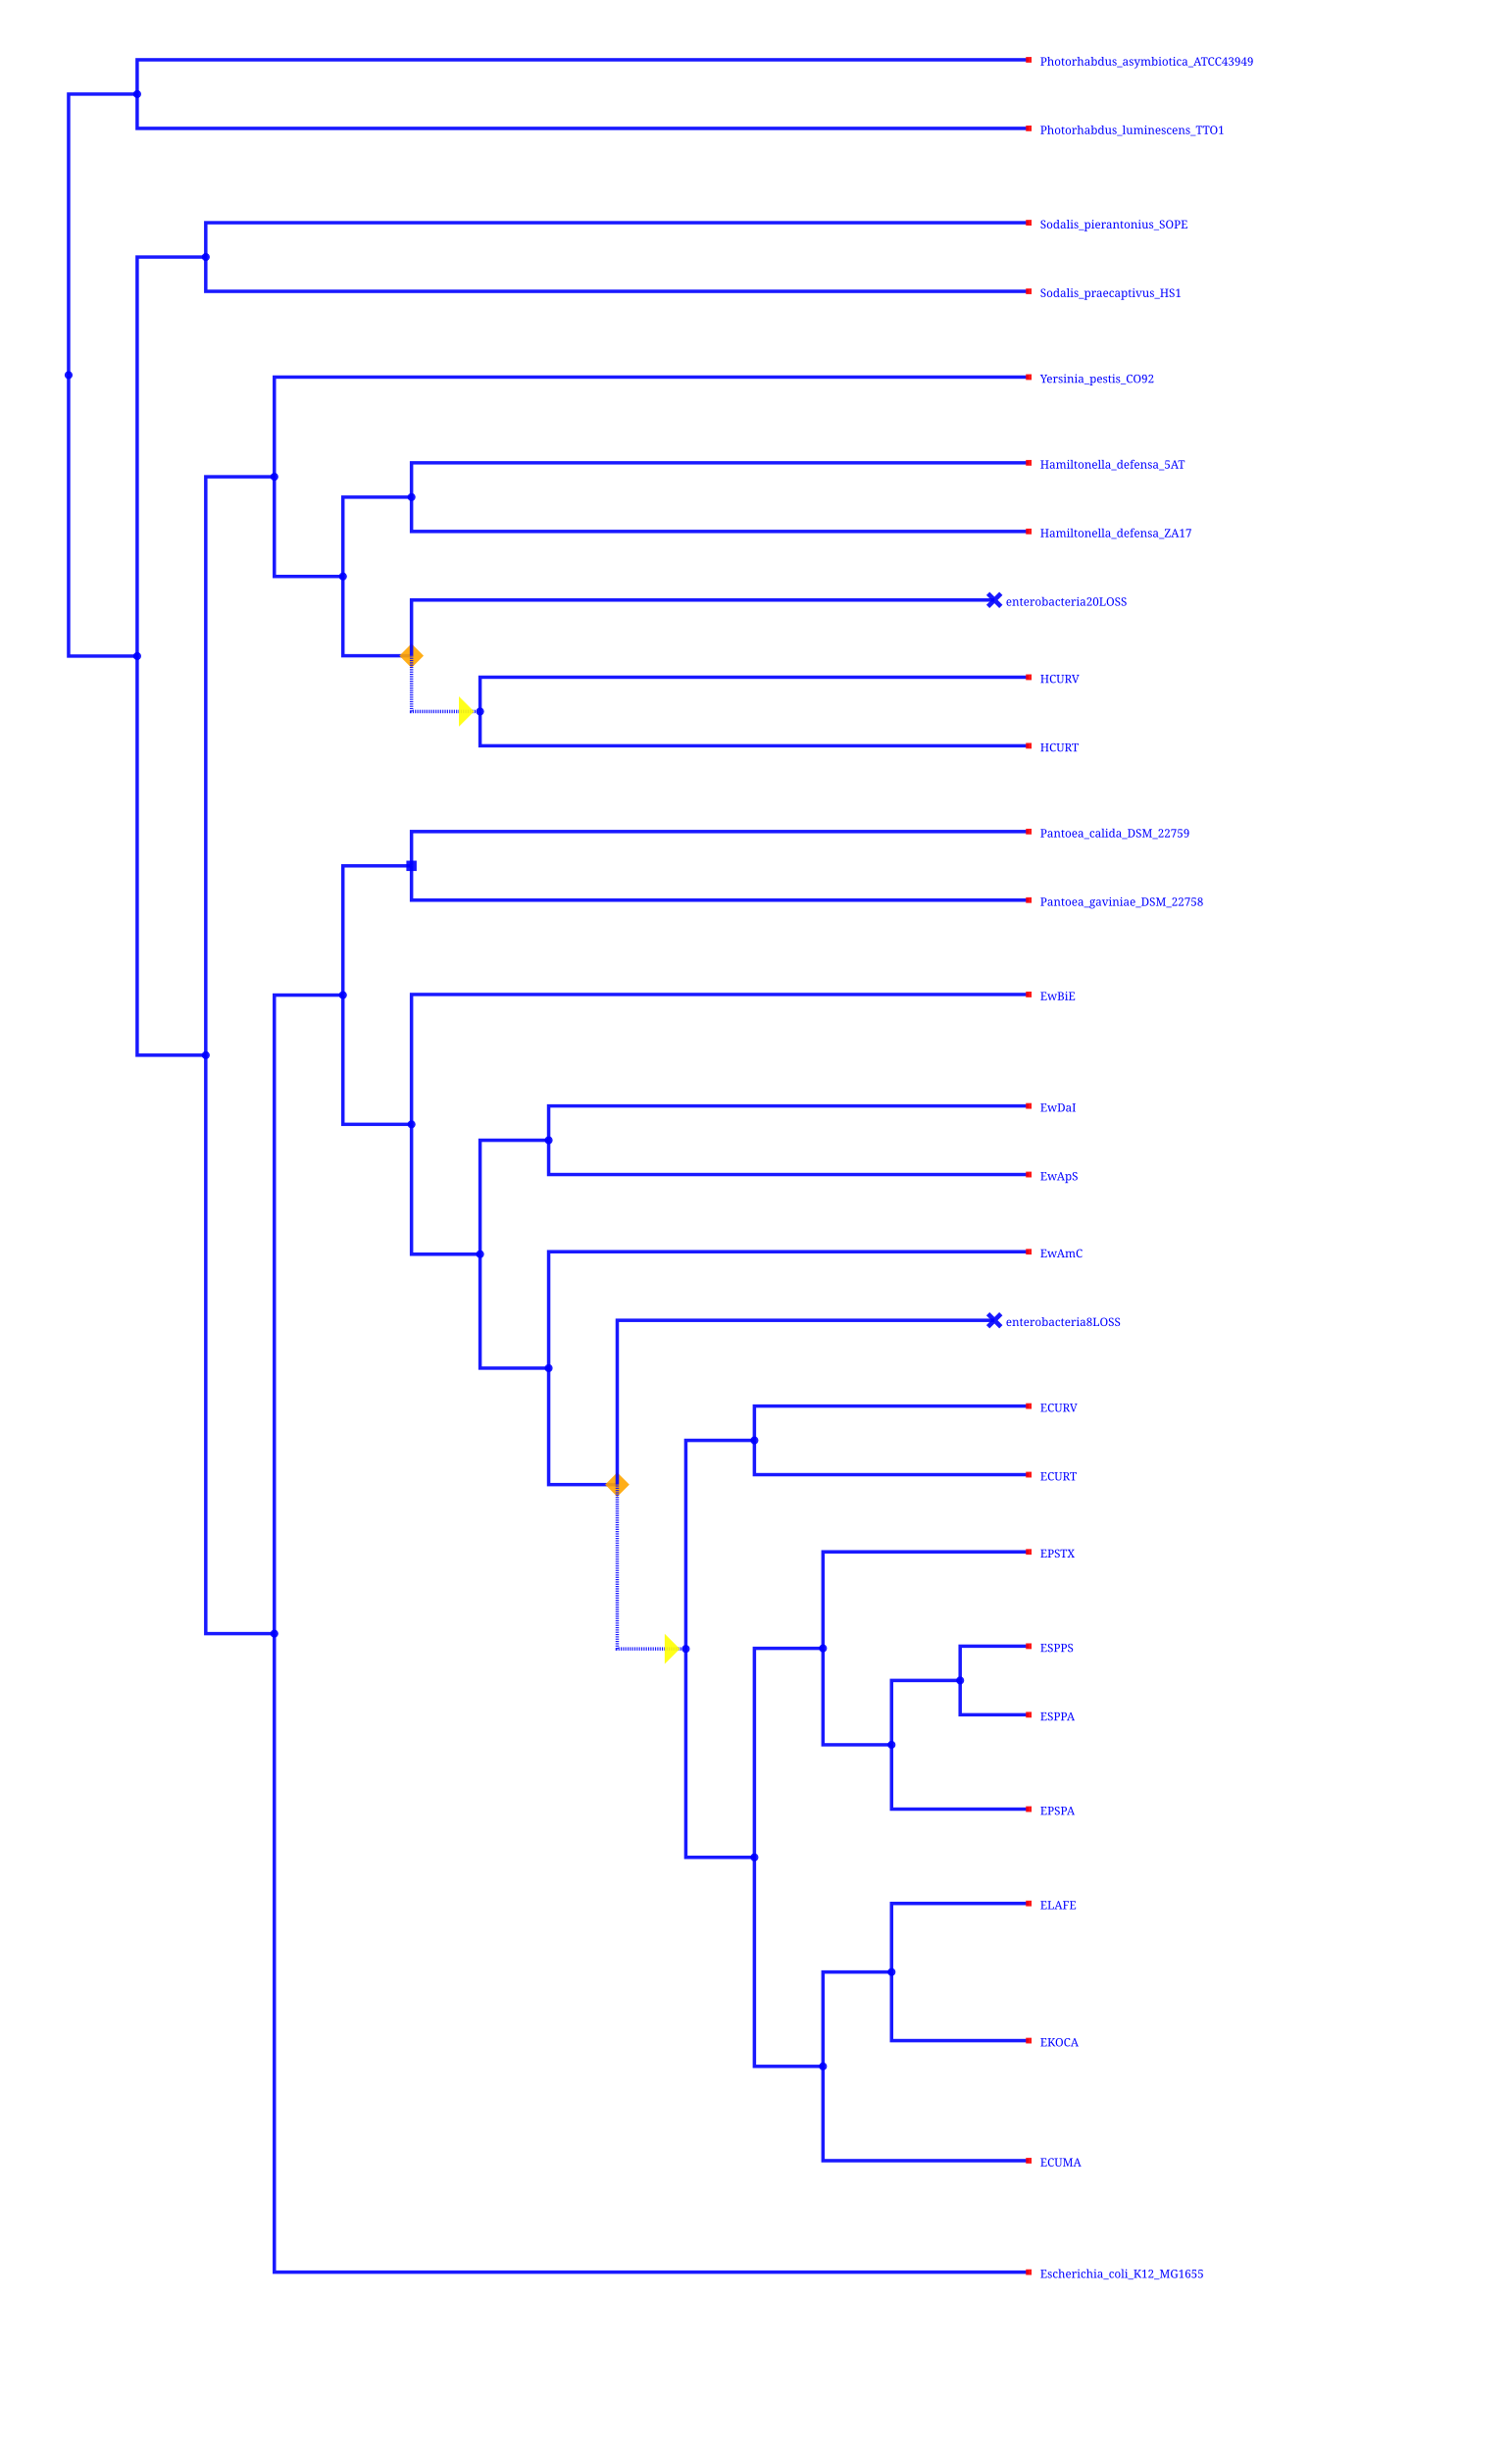
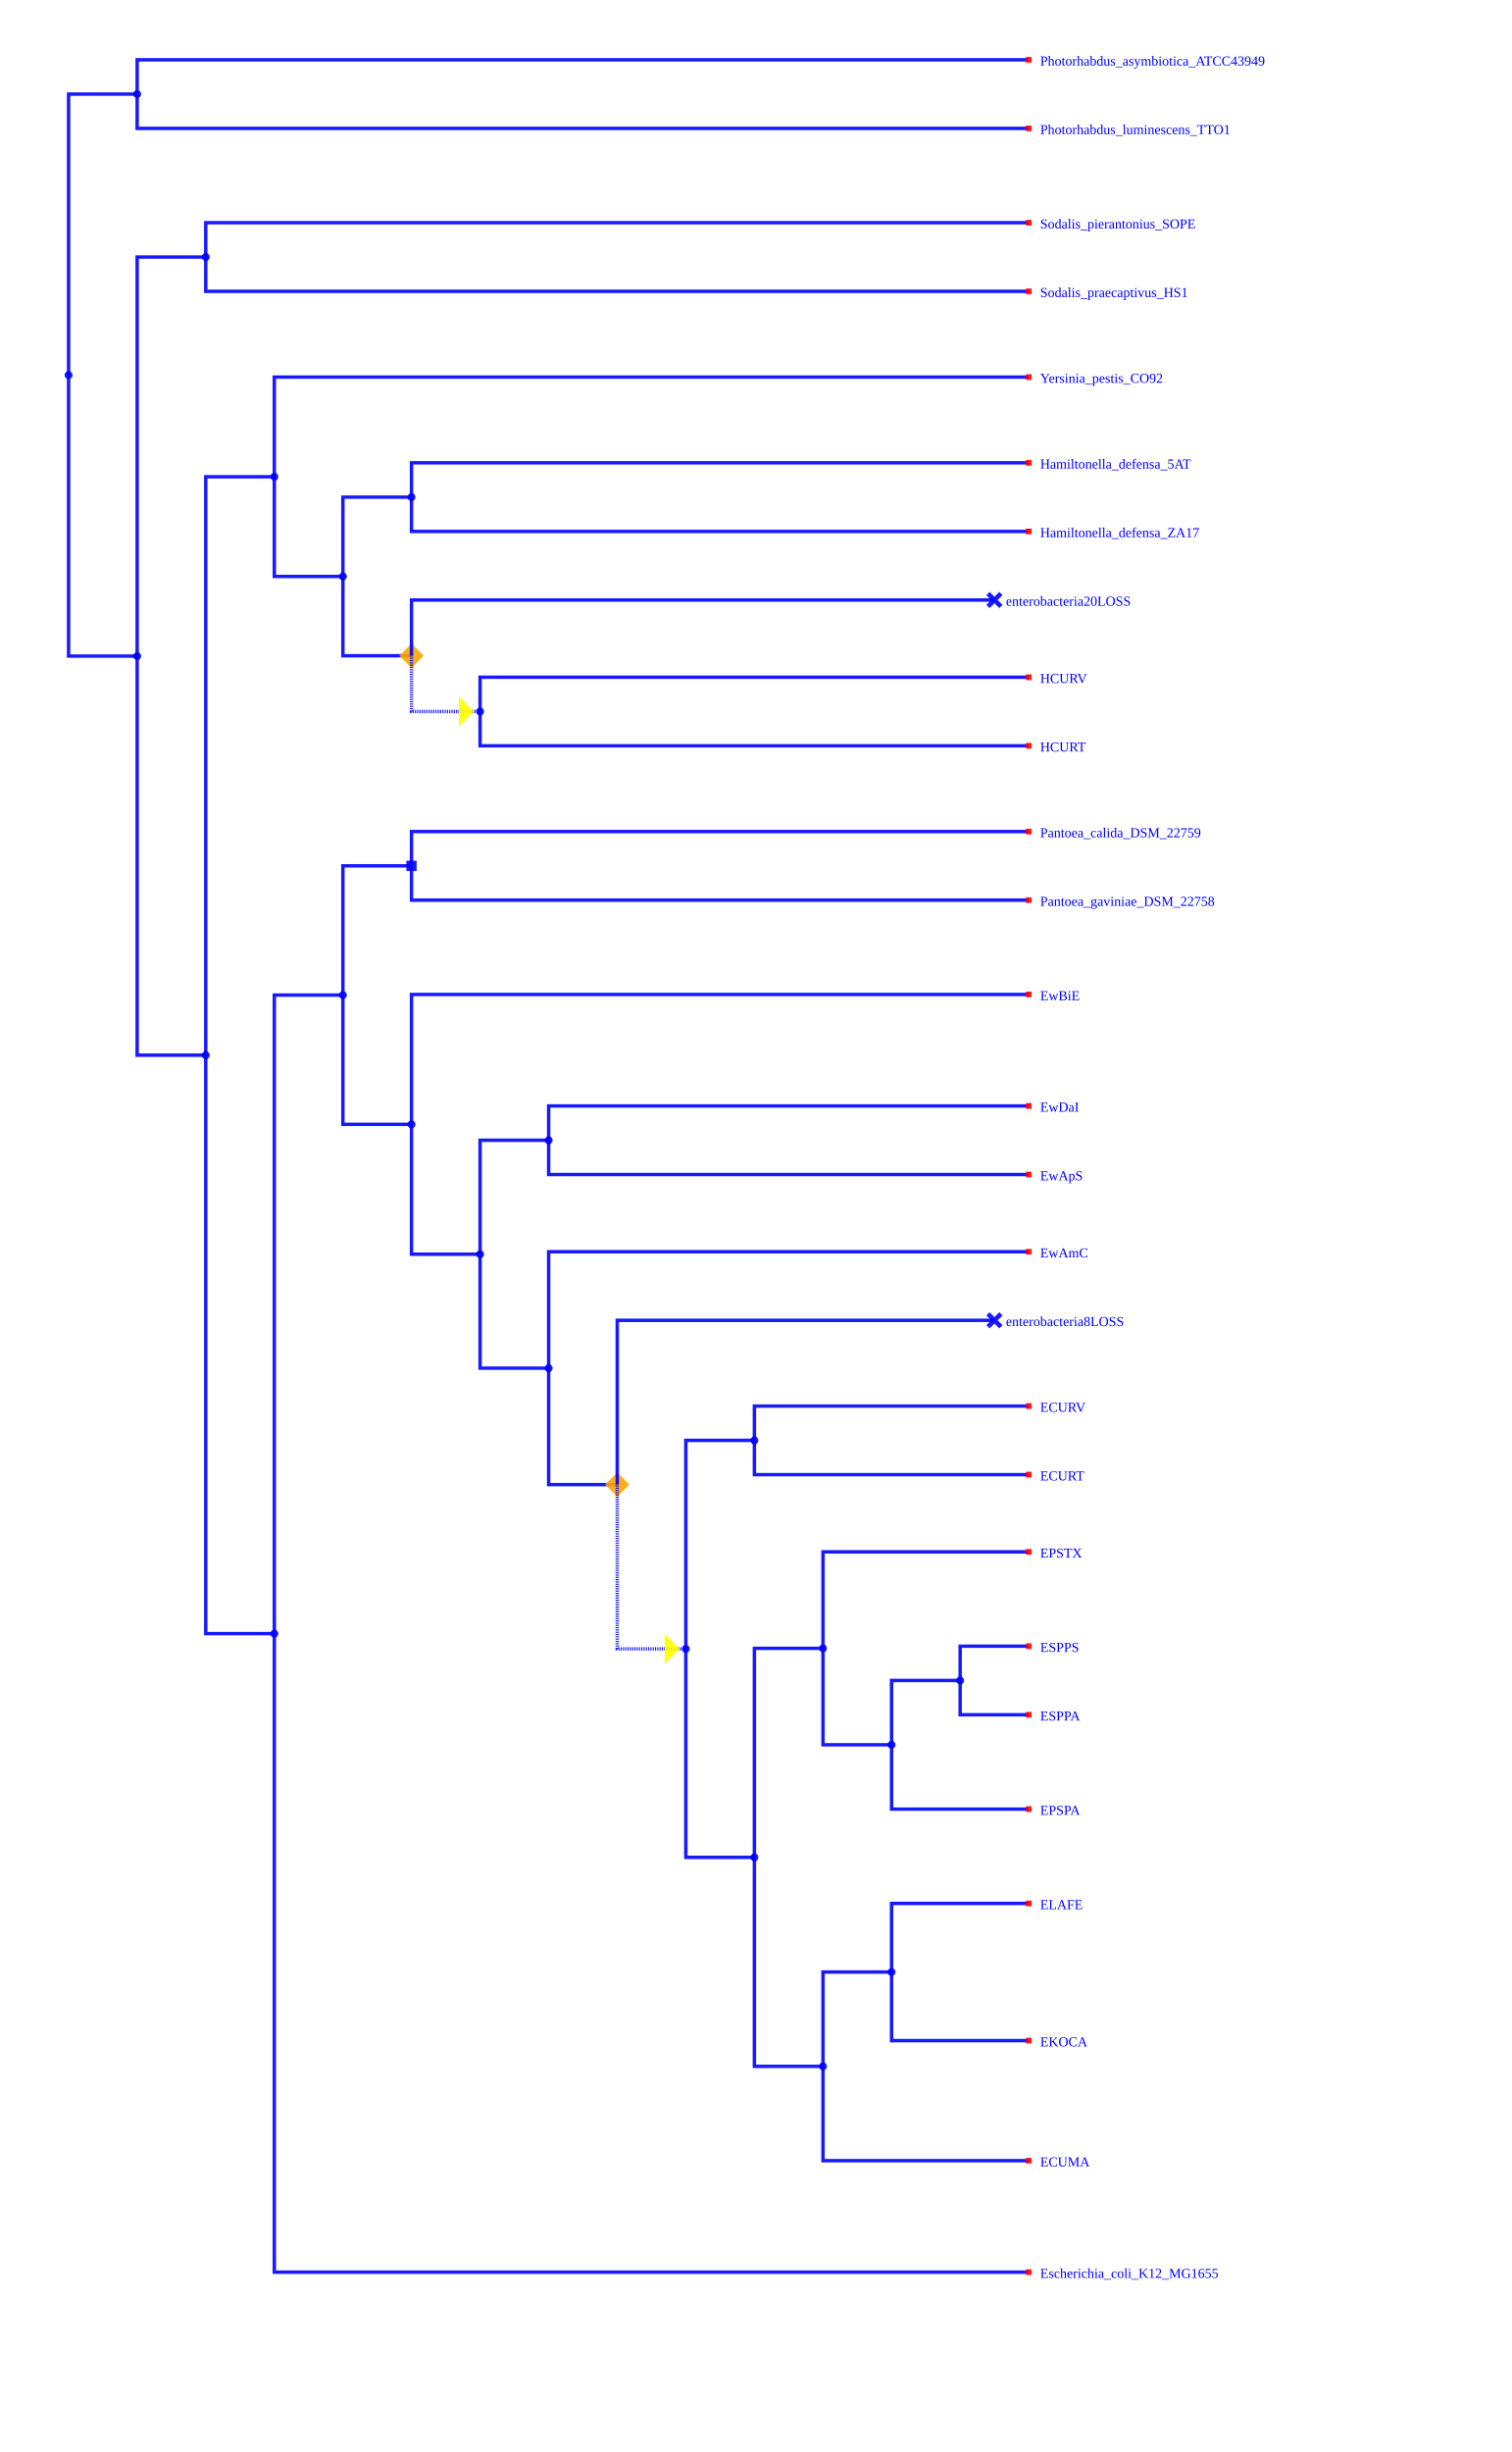
<svg xmlns="http://www.w3.org/2000/svg" height="1950" viewBox="-7.5 52.5 1322.5 2070" width="1202.5">
  <style>
- .gene { font:  10px serif; fill:blue; }
- </style>
-   <style>
- .support { font:  10px serif; fill: red; }
+ .gene { font:  10px; fill:blue; } .support { font: 10px; fill: red; }
</style>
  <g transform="translate(  -7.5 2002.5) rotate(-90 0 0 ) ">
    <circle cx="1659.224" cy="60" fill="blue" opacity="0.9" r="3" stroke="blue" stroke-width="1" />
    <path d="M1413.448,120 L1413.448,60 L1659.224,60" fill="none" opacity="0.9" stroke="blue" stroke-width="3" />
    <circle cx="1413.448" cy="120" fill="blue" opacity="0.9" r="3" stroke="blue" stroke-width="1" />
    <path d="M1064.396,180 L1064.396,120 L1413.448,120" fill="none" opacity="0.9" stroke="blue" stroke-width="3" />
    <circle cx="1064.396" cy="180" fill="blue" opacity="0.9" r="3" stroke="blue" stroke-width="1" />
    <path d="M558.479,240 L558.479,180 L1064.396,180" fill="none" opacity="0.9" stroke="blue" stroke-width="3" />
    <circle cx="558.479" cy="240" fill="blue" opacity="0.9" r="3" stroke="blue" stroke-width="1" />
    <path d="M0,900 L0,240 L558.479,240" fill="none" opacity="0.9" stroke="blue" stroke-width="3" />
    <path d="M-1,899 l0,2 l2,0 l0,-2 z" fill="red" opacity="0.9" stroke="red" stroke-width="3" />
    <text class="gene" transform="rotate(90 -5,910)" x="-5" y="910">
Escherichia_coli_K12_MG1655
</text>
    <path d="M1116.958,300 L1116.958,240 L558.479,240" fill="none" opacity="0.9" stroke="blue" stroke-width="3" />
    <circle cx="1116.958" cy="300" fill="blue" opacity="0.9" r="3" stroke="blue" stroke-width="1" />
    <path d="M1003.916,360 L1003.916,300 L1116.958,300" fill="none" opacity="0.9" stroke="blue" stroke-width="3" />
    <circle cx="1003.916" cy="360" fill="blue" opacity="0.9" r="3" stroke="blue" stroke-width="1" />
    <path d="M890.332,420 L890.332,360 L1003.916,360" fill="none" opacity="0.9" stroke="blue" stroke-width="3" />
    <circle cx="890.332" cy="420" fill="blue" opacity="0.9" r="3" stroke="blue" stroke-width="1" />
    <path d="M790.664,480 L790.664,420 L890.332,420" fill="none" opacity="0.9" stroke="blue" stroke-width="3" />
    <circle cx="790.664" cy="480" fill="blue" opacity="0.9" r="3" stroke="blue" stroke-width="1" />
    <path d="M688.828,540 L688.828,480 L790.664,480" fill="none" opacity="0.9" stroke="blue" stroke-width="3" />
    <path d="M682.828,534 l0,12 l12,0 l0,-12 z" fill="orange" opacity="0.9" stroke="orange" stroke-width="3" transform="rotate(45 688.8281 540)" />
    <path d="M362.812,660 L362.812,600 L545.156,600" fill="none" opacity="0.9" stroke="blue" stroke-width="3" />
    <circle cx="362.812" cy="660" fill="blue" opacity="0.9" r="3" stroke="blue" stroke-width="1" />
    <path d="M180,720 L180,660 L362.812,660" fill="none" opacity="0.9" stroke="blue" stroke-width="3" />
    <circle cx="180" cy="720" fill="blue" opacity="0.9" r="3" stroke="blue" stroke-width="1" />
    <path d="M97.5,900 L97.5,720 L180,720" fill="none" opacity="0.9" stroke="blue" stroke-width="3" />
    <path d="M96.5,899 l0,2 l2,0 l0,-2 z" fill="red" opacity="0.9" stroke="red" stroke-width="3" />
    <text class="gene" transform="rotate(90 92.5,910)" x="92.5" y="910">
ECUMA
</text>
    <path d="M262.5,780 L262.5,720 L180,720" fill="none" opacity="0.9" stroke="blue" stroke-width="3" />
    <circle cx="262.5" cy="780" fill="blue" opacity="0.9" r="3" stroke="blue" stroke-width="1" />
    <path d="M202.5,900 L202.5,780 L262.5,780" fill="none" opacity="0.9" stroke="blue" stroke-width="3" />
    <path d="M201.5,899 l0,2 l2,0 l0,-2 z" fill="red" opacity="0.9" stroke="red" stroke-width="3" />
    <text class="gene" transform="rotate(90 197.5,910)" x="197.5" y="910">
EKOCA
</text>
    <path d="M322.5,900 L322.5,780 L262.5,780" fill="none" opacity="0.9" stroke="blue" stroke-width="3" />
    <path d="M321.5,899 l0,2 l2,0 l0,-2 z" fill="red" opacity="0.9" stroke="red" stroke-width="3" />
    <text class="gene" transform="rotate(90 317.5,910)" x="317.5" y="910">
ELAFE
</text>
    <path d="M545.625,720 L545.625,660 L362.812,660" fill="none" opacity="0.9" stroke="blue" stroke-width="3" />
    <circle cx="545.625" cy="720" fill="blue" opacity="0.9" r="3" stroke="blue" stroke-width="1" />
    <path d="M461.25,780 L461.25,720 L545.625,720" fill="none" opacity="0.9" stroke="blue" stroke-width="3" />
    <circle cx="461.25" cy="780" fill="blue" opacity="0.9" r="3" stroke="blue" stroke-width="1" />
    <path d="M405,900 L405,780 L461.25,780" fill="none" opacity="0.9" stroke="blue" stroke-width="3" />
    <path d="M404,899 l0,2 l2,0 l0,-2 z" fill="red" opacity="0.9" stroke="red" stroke-width="3" />
    <text class="gene" transform="rotate(90 400,910)" x="400" y="910">
EPSPA
</text>
    <path d="M517.5,840 L517.5,780 L461.25,780" fill="none" opacity="0.9" stroke="blue" stroke-width="3" />
    <circle cx="517.5" cy="840" fill="blue" opacity="0.9" r="3" stroke="blue" stroke-width="1" />
    <path d="M487.5,900 L487.5,840 L517.5,840" fill="none" opacity="0.9" stroke="blue" stroke-width="3" />
    <path d="M486.5,899 l0,2 l2,0 l0,-2 z" fill="red" opacity="0.9" stroke="red" stroke-width="3" />
    <text class="gene" transform="rotate(90 482.5,910)" x="482.5" y="910">
ESPPA
</text>
    <path d="M547.5,900 L547.5,840 L517.5,840" fill="none" opacity="0.9" stroke="blue" stroke-width="3" />
    <path d="M546.5,899 l0,2 l2,0 l0,-2 z" fill="red" opacity="0.9" stroke="red" stroke-width="3" />
    <text class="gene" transform="rotate(90 542.5,910)" x="542.5" y="910">
ESPPS
</text>
    <path d="M630,900 L630,720 L545.625,720" fill="none" opacity="0.9" stroke="blue" stroke-width="3" />
    <path d="M629,899 l0,2 l2,0 l0,-2 z" fill="red" opacity="0.9" stroke="red" stroke-width="3" />
    <text class="gene" transform="rotate(90 625,910)" x="625" y="910">
EPSTX
</text>
    <path d="M727.5,660 L727.5,600 L545.156,600" fill="none" opacity="0.9" stroke="blue" stroke-width="3" />
    <circle cx="727.5" cy="660" fill="blue" opacity="0.9" r="3" stroke="blue" stroke-width="1" />
    <path d="M697.5,900 L697.5,660 L727.5,660" fill="none" opacity="0.9" stroke="blue" stroke-width="3" />
    <path d="M696.5,899 l0,2 l2,0 l0,-2 z" fill="red" opacity="0.9" stroke="red" stroke-width="3" />
    <text class="gene" transform="rotate(90 692.5,910)" x="692.5" y="910">
ECURT
</text>
    <path d="M757.5,900 L757.5,660 L727.5,660" fill="none" opacity="0.9" stroke="blue" stroke-width="3" />
    <path d="M756.5,899 l0,2 l2,0 l0,-2 z" fill="red" opacity="0.9" stroke="red" stroke-width="3" />
    <text class="gene" transform="rotate(90 752.5,910)" x="752.5" y="910">
ECURV
</text>
    <path d="M892.5,900 L892.5,480 L790.664,480" fill="none" opacity="0.9" stroke="blue" stroke-width="3" />
    <path d="M891.5,899 l0,2 l2,0 l0,-2 z" fill="red" opacity="0.9" stroke="red" stroke-width="3" />
    <text class="gene" transform="rotate(90 887.5,910)" x="887.5" y="910">
EwAmC
</text>
    <path d="M990,480 L990,420 L890.332,420" fill="none" opacity="0.9" stroke="blue" stroke-width="3" />
    <circle cx="990" cy="480" fill="blue" opacity="0.9" r="3" stroke="blue" stroke-width="1" />
    <path d="M960,900 L960,480 L990,480" fill="none" opacity="0.9" stroke="blue" stroke-width="3" />
    <path d="M959,899 l0,2 l2,0 l0,-2 z" fill="red" opacity="0.9" stroke="red" stroke-width="3" />
    <text class="gene" transform="rotate(90 955,910)" x="955" y="910">
EwApS
</text>
    <path d="M1020,900 L1020,480 L990,480" fill="none" opacity="0.9" stroke="blue" stroke-width="3" />
    <path d="M1019,899 l0,2 l2,0 l0,-2 z" fill="red" opacity="0.9" stroke="red" stroke-width="3" />
    <text class="gene" transform="rotate(90 1015,910)" x="1015" y="910">
EwDaI
</text>
    <path d="M1117.5,900 L1117.5,360 L1003.916,360" fill="none" opacity="0.9" stroke="blue" stroke-width="3" />
    <path d="M1116.5,899 l0,2 l2,0 l0,-2 z" fill="red" opacity="0.9" stroke="red" stroke-width="3" />
    <text class="gene" transform="rotate(90 1112.5,910)" x="1112.5" y="910">
EwBiE
</text>
    <path d="M1230,360 L1230,300 L1116.958,300" fill="none" opacity="0.9" stroke="blue" stroke-width="3" />
    <path d="M1227,357 l0,6 l6,0 l0,-6 z" fill="blue" opacity="0.9" stroke="blue" stroke-width="3" />
    <path d="M1200,900 L1200,360 L1230,360" fill="none" opacity="0.9" stroke="blue" stroke-width="3" />
    <path d="M1199,899 l0,2 l2,0 l0,-2 z" fill="red" opacity="0.9" stroke="red" stroke-width="3" />
    <text class="gene" transform="rotate(90 1195,910)" x="1195" y="910">
Pantoea_gaviniae_DSM_22758
</text>
    <path d="M1260,900 L1260,360 L1230,360" fill="none" opacity="0.9" stroke="blue" stroke-width="3" />
    <path d="M1259,899 l0,2 l2,0 l0,-2 z" fill="red" opacity="0.9" stroke="red" stroke-width="3" />
    <text class="gene" transform="rotate(90 1255,910)" x="1255" y="910">
Pantoea_calida_DSM_22759
</text>
    <path d="M1570.312,240 L1570.312,180 L1064.396,180" fill="none" opacity="0.9" stroke="blue" stroke-width="3" />
    <circle cx="1570.312" cy="240" fill="blue" opacity="0.9" r="3" stroke="blue" stroke-width="1" />
    <path d="M1483.125,300 L1483.125,240 L1570.312,240" fill="none" opacity="0.9" stroke="blue" stroke-width="3" />
    <circle cx="1483.125" cy="300" fill="blue" opacity="0.9" r="3" stroke="blue" stroke-width="1" />
    <path d="M1413.75,360 L1413.75,300 L1483.125,300" fill="none" opacity="0.9" stroke="blue" stroke-width="3" />
    <path d="M1407.75,354 l0,12 l12,0 l0,-12 z" fill="orange" opacity="0.9" stroke="orange" stroke-width="3" transform="rotate(45 1413.75 360)" />
    <path d="M1335,900 L1335,420 L1365,420" fill="none" opacity="0.9" stroke="blue" stroke-width="3" />
    <path d="M1334,899 l0,2 l2,0 l0,-2 z" fill="red" opacity="0.9" stroke="red" stroke-width="3" />
    <text class="gene" transform="rotate(90 1330,910)" x="1330" y="910">
HCURT
</text>
    <path d="M1395,900 L1395,420 L1365,420" fill="none" opacity="0.9" stroke="blue" stroke-width="3" />
    <path d="M1394,899 l0,2 l2,0 l0,-2 z" fill="red" opacity="0.9" stroke="red" stroke-width="3" />
    <text class="gene" transform="rotate(90 1390,910)" x="1390" y="910">
HCURV
</text>
    <path d="M1552.5,360 L1552.5,300 L1483.125,300" fill="none" opacity="0.9" stroke="blue" stroke-width="3" />
    <circle cx="1552.5" cy="360" fill="blue" opacity="0.9" r="3" stroke="blue" stroke-width="1" />
    <path d="M1522.5,900 L1522.5,360 L1552.5,360" fill="none" opacity="0.9" stroke="blue" stroke-width="3" />
    <path d="M1521.5,899 l0,2 l2,0 l0,-2 z" fill="red" opacity="0.9" stroke="red" stroke-width="3" />
    <text class="gene" transform="rotate(90 1517.5,910)" x="1517.5" y="910">
Hamiltonella_defensa_ZA17
</text>
    <path d="M1582.5,900 L1582.5,360 L1552.5,360" fill="none" opacity="0.9" stroke="blue" stroke-width="3" />
    <path d="M1581.5,899 l0,2 l2,0 l0,-2 z" fill="red" opacity="0.9" stroke="red" stroke-width="3" />
    <text class="gene" transform="rotate(90 1577.5,910)" x="1577.5" y="910">
Hamiltonella_defensa_5AT
</text>
    <path d="M1657.5,900 L1657.5,240 L1570.312,240" fill="none" opacity="0.9" stroke="blue" stroke-width="3" />
    <path d="M1656.5,899 l0,2 l2,0 l0,-2 z" fill="red" opacity="0.9" stroke="red" stroke-width="3" />
    <text class="gene" transform="rotate(90 1652.5,910)" x="1652.5" y="910">
Yersinia_pestis_CO92
</text>
    <path d="M1762.5,180 L1762.5,120 L1413.448,120" fill="none" opacity="0.9" stroke="blue" stroke-width="3" />
    <circle cx="1762.5" cy="180" fill="blue" opacity="0.9" r="3" stroke="blue" stroke-width="1" />
    <path d="M1732.5,900 L1732.5,180 L1762.5,180" fill="none" opacity="0.9" stroke="blue" stroke-width="3" />
    <path d="M1731.5,899 l0,2 l2,0 l0,-2 z" fill="red" opacity="0.9" stroke="red" stroke-width="3" />
    <text class="gene" transform="rotate(90 1727.5,910)" x="1727.5" y="910">
Sodalis_praecaptivus_HS1
</text>
    <path d="M1792.5,900 L1792.5,180 L1762.5,180" fill="none" opacity="0.9" stroke="blue" stroke-width="3" />
    <path d="M1791.5,899 l0,2 l2,0 l0,-2 z" fill="red" opacity="0.9" stroke="red" stroke-width="3" />
    <text class="gene" transform="rotate(90 1787.5,910)" x="1787.5" y="910">
Sodalis_pierantonius_SOPE
</text>
    <path d="M1905,120 L1905,60 L1659.224,60" fill="none" opacity="0.9" stroke="blue" stroke-width="3" />
    <circle cx="1905" cy="120" fill="blue" opacity="0.9" r="3" stroke="blue" stroke-width="1" />
    <path d="M1875,900 L1875,120 L1905,120" fill="none" opacity="0.9" stroke="blue" stroke-width="3" />
    <path d="M1874,899 l0,2 l2,0 l0,-2 z" fill="red" opacity="0.9" stroke="red" stroke-width="3" />
    <text class="gene" transform="rotate(90 1870,910)" x="1870" y="910">
Photorhabdus_luminescens_TTO1
</text>
    <path d="M1935,900 L1935,120 L1905,120" fill="none" opacity="0.9" stroke="blue" stroke-width="3" />
    <path d="M1934,899 l0,2 l2,0 l0,-2 z" fill="red" opacity="0.9" stroke="red" stroke-width="3" />
    <text class="gene" transform="rotate(90 1930,910)" x="1930" y="910">
Photorhabdus_asymbiotica_ATCC43949
</text>
    <path d="M545.156,600 L545.156,540 L688.828,540" fill="none" opacity="0.9" stroke="blue" stroke-dasharray="1, 1" stroke-width="3" />
    <circle cx="545.156" cy="600" fill="blue" opacity="0.9" r="3" stroke="blue" stroke-width="1" />
    <path d="M545.156,594 l-12,-12 l24,0 z" fill="yellow" opacity="0.9" stroke="yellow" stroke-width="1" />
    <path d="M832.5,870 L832.5,540 L688.828,540" fill="none" opacity="0.9" stroke="blue" stroke-width="3" />
    <path d="M832.5,862 l0,16 M824.5,870 l16,0" fill="blue" opacity="0.9" stroke="blue" stroke-width="4" transform="rotate(45 832.5 870)" />
    <text class="gene" transform="rotate(90 827.5,880)" x="827.5" y="880">
enterobacteria8LOSS
</text>
    <path d="M1365,420 L1365,360 L1413.75,360" fill="none" opacity="0.9" stroke="blue" stroke-dasharray="1, 1" stroke-width="3" />
    <circle cx="1365" cy="420" fill="blue" opacity="0.9" r="3" stroke="blue" stroke-width="1" />
    <path d="M1365,414 l-12,-12 l24,0 z" fill="yellow" opacity="0.9" stroke="yellow" stroke-width="1" />
    <path d="M1462.5,870 L1462.5,360 L1413.75,360" fill="none" opacity="0.9" stroke="blue" stroke-width="3" />
    <path d="M1462.5,862 l0,16 M1454.5,870 l16,0" fill="blue" opacity="0.9" stroke="blue" stroke-width="4" transform="rotate(45 1462.5 870)" />
    <text class="gene" transform="rotate(90 1457.5,880)" x="1457.5" y="880">
enterobacteria20LOSS
</text>
  </g>
</svg>
